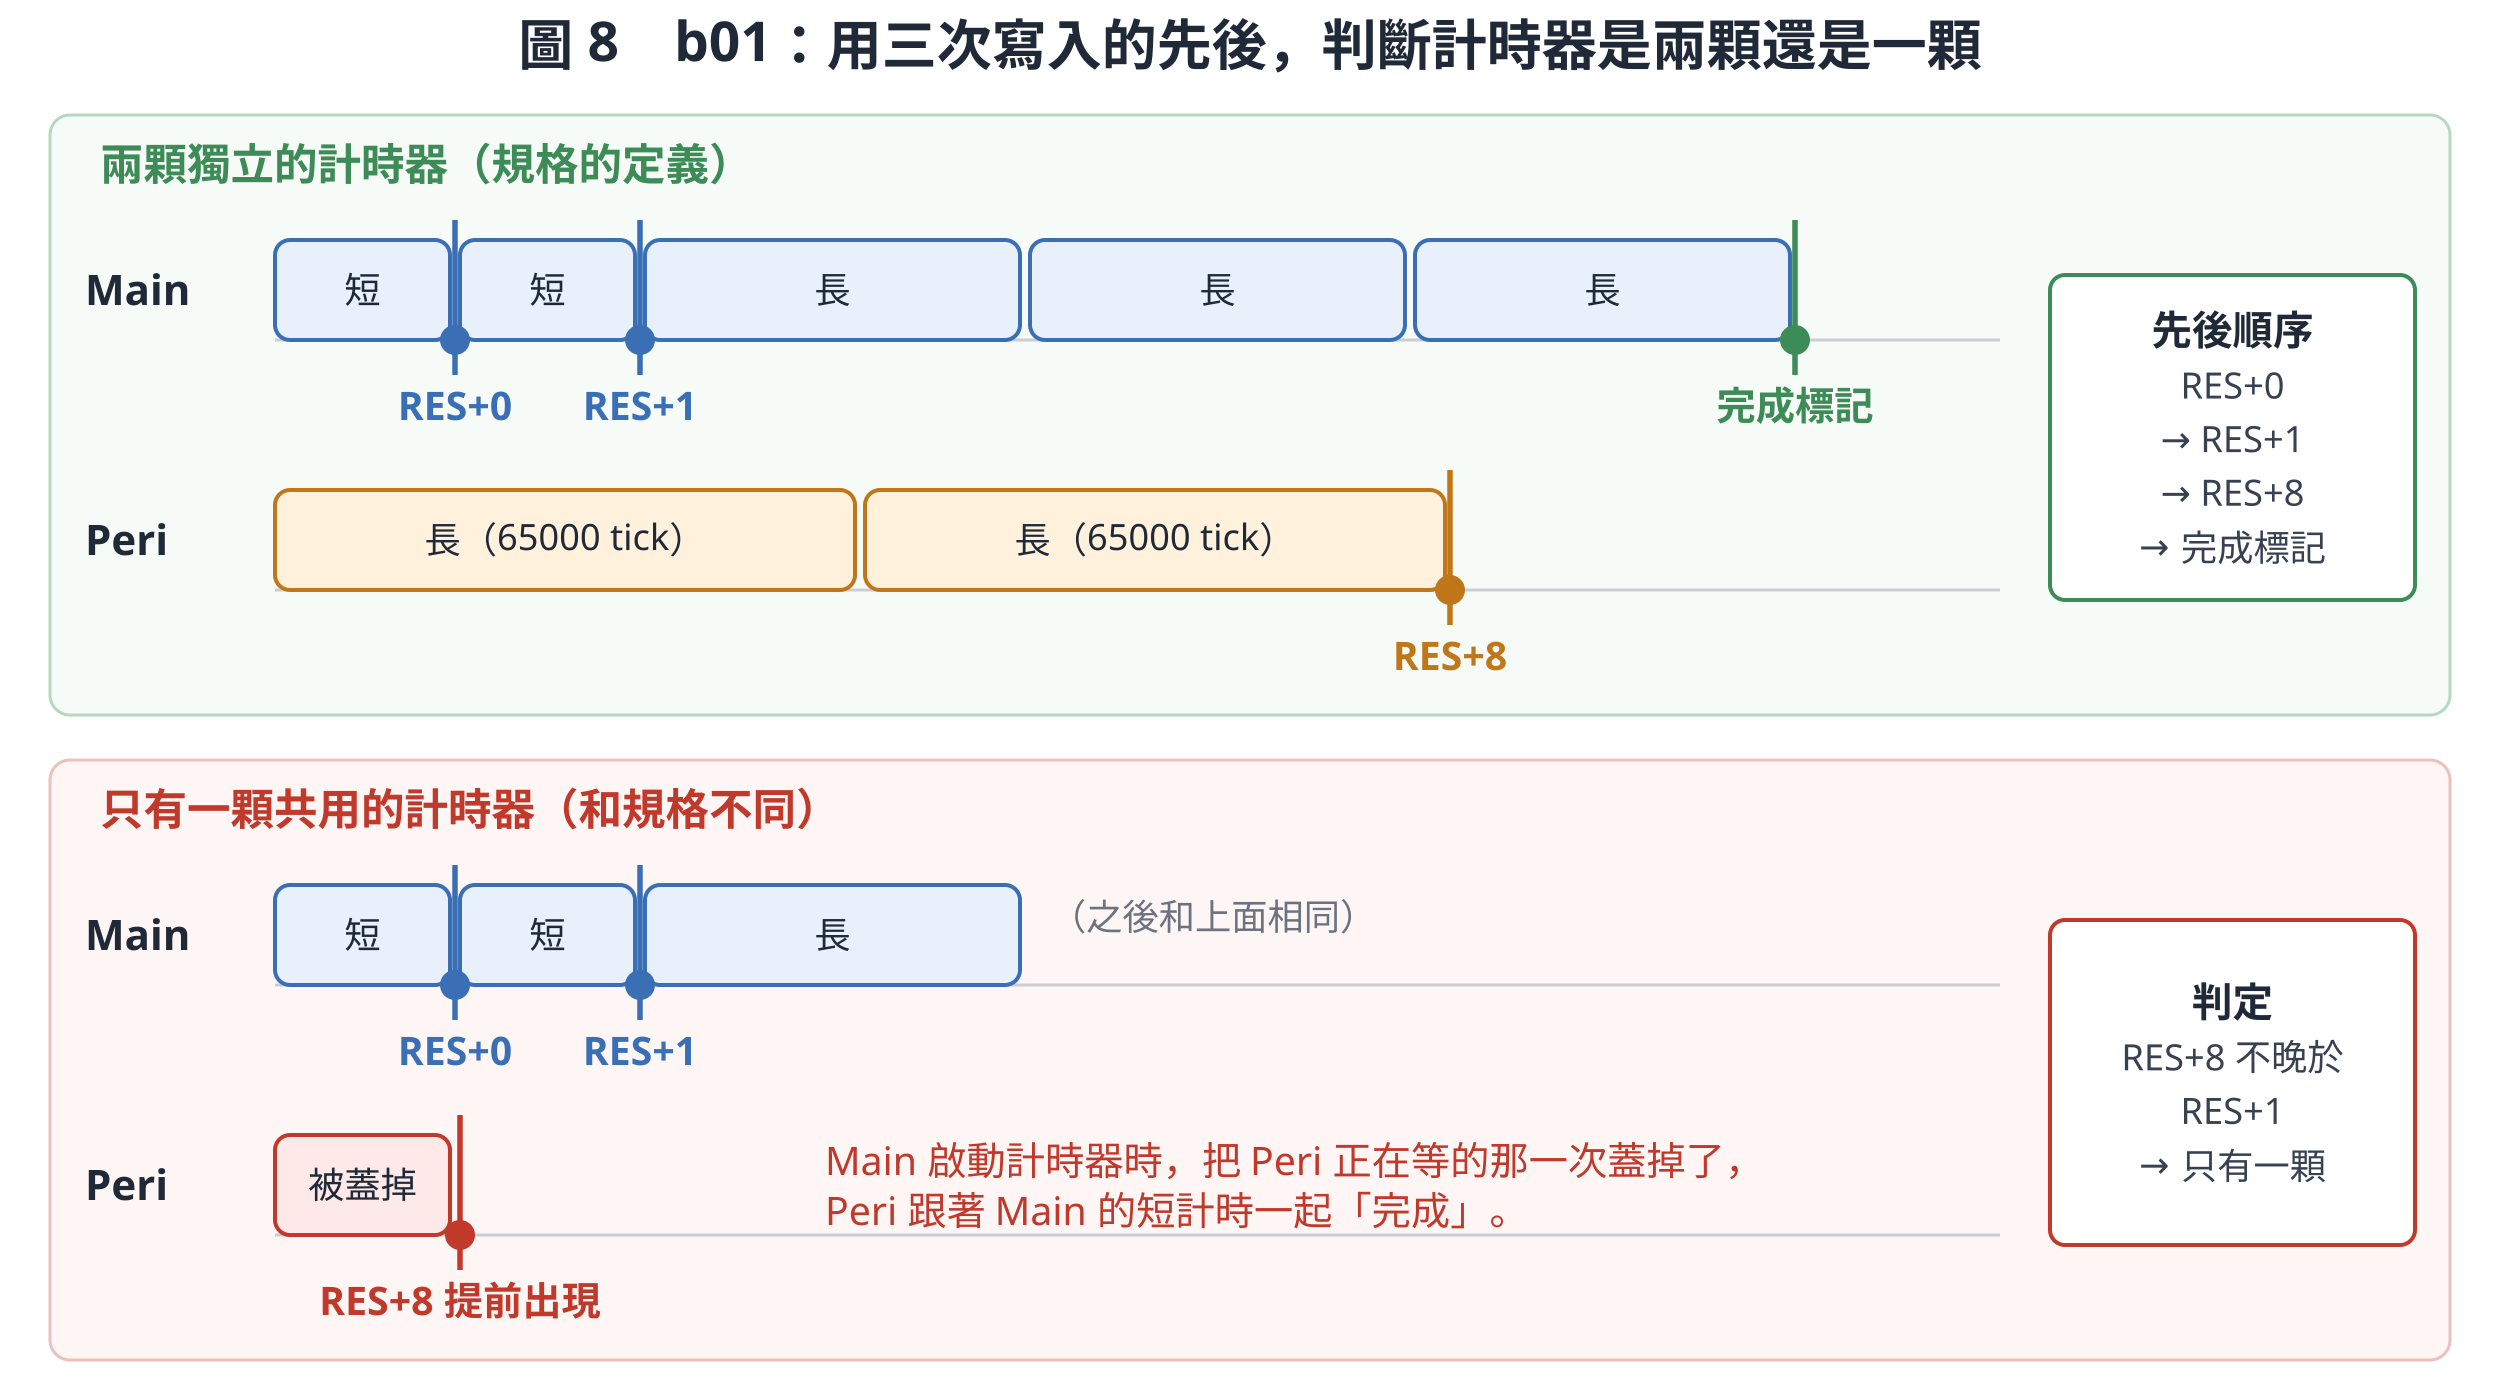
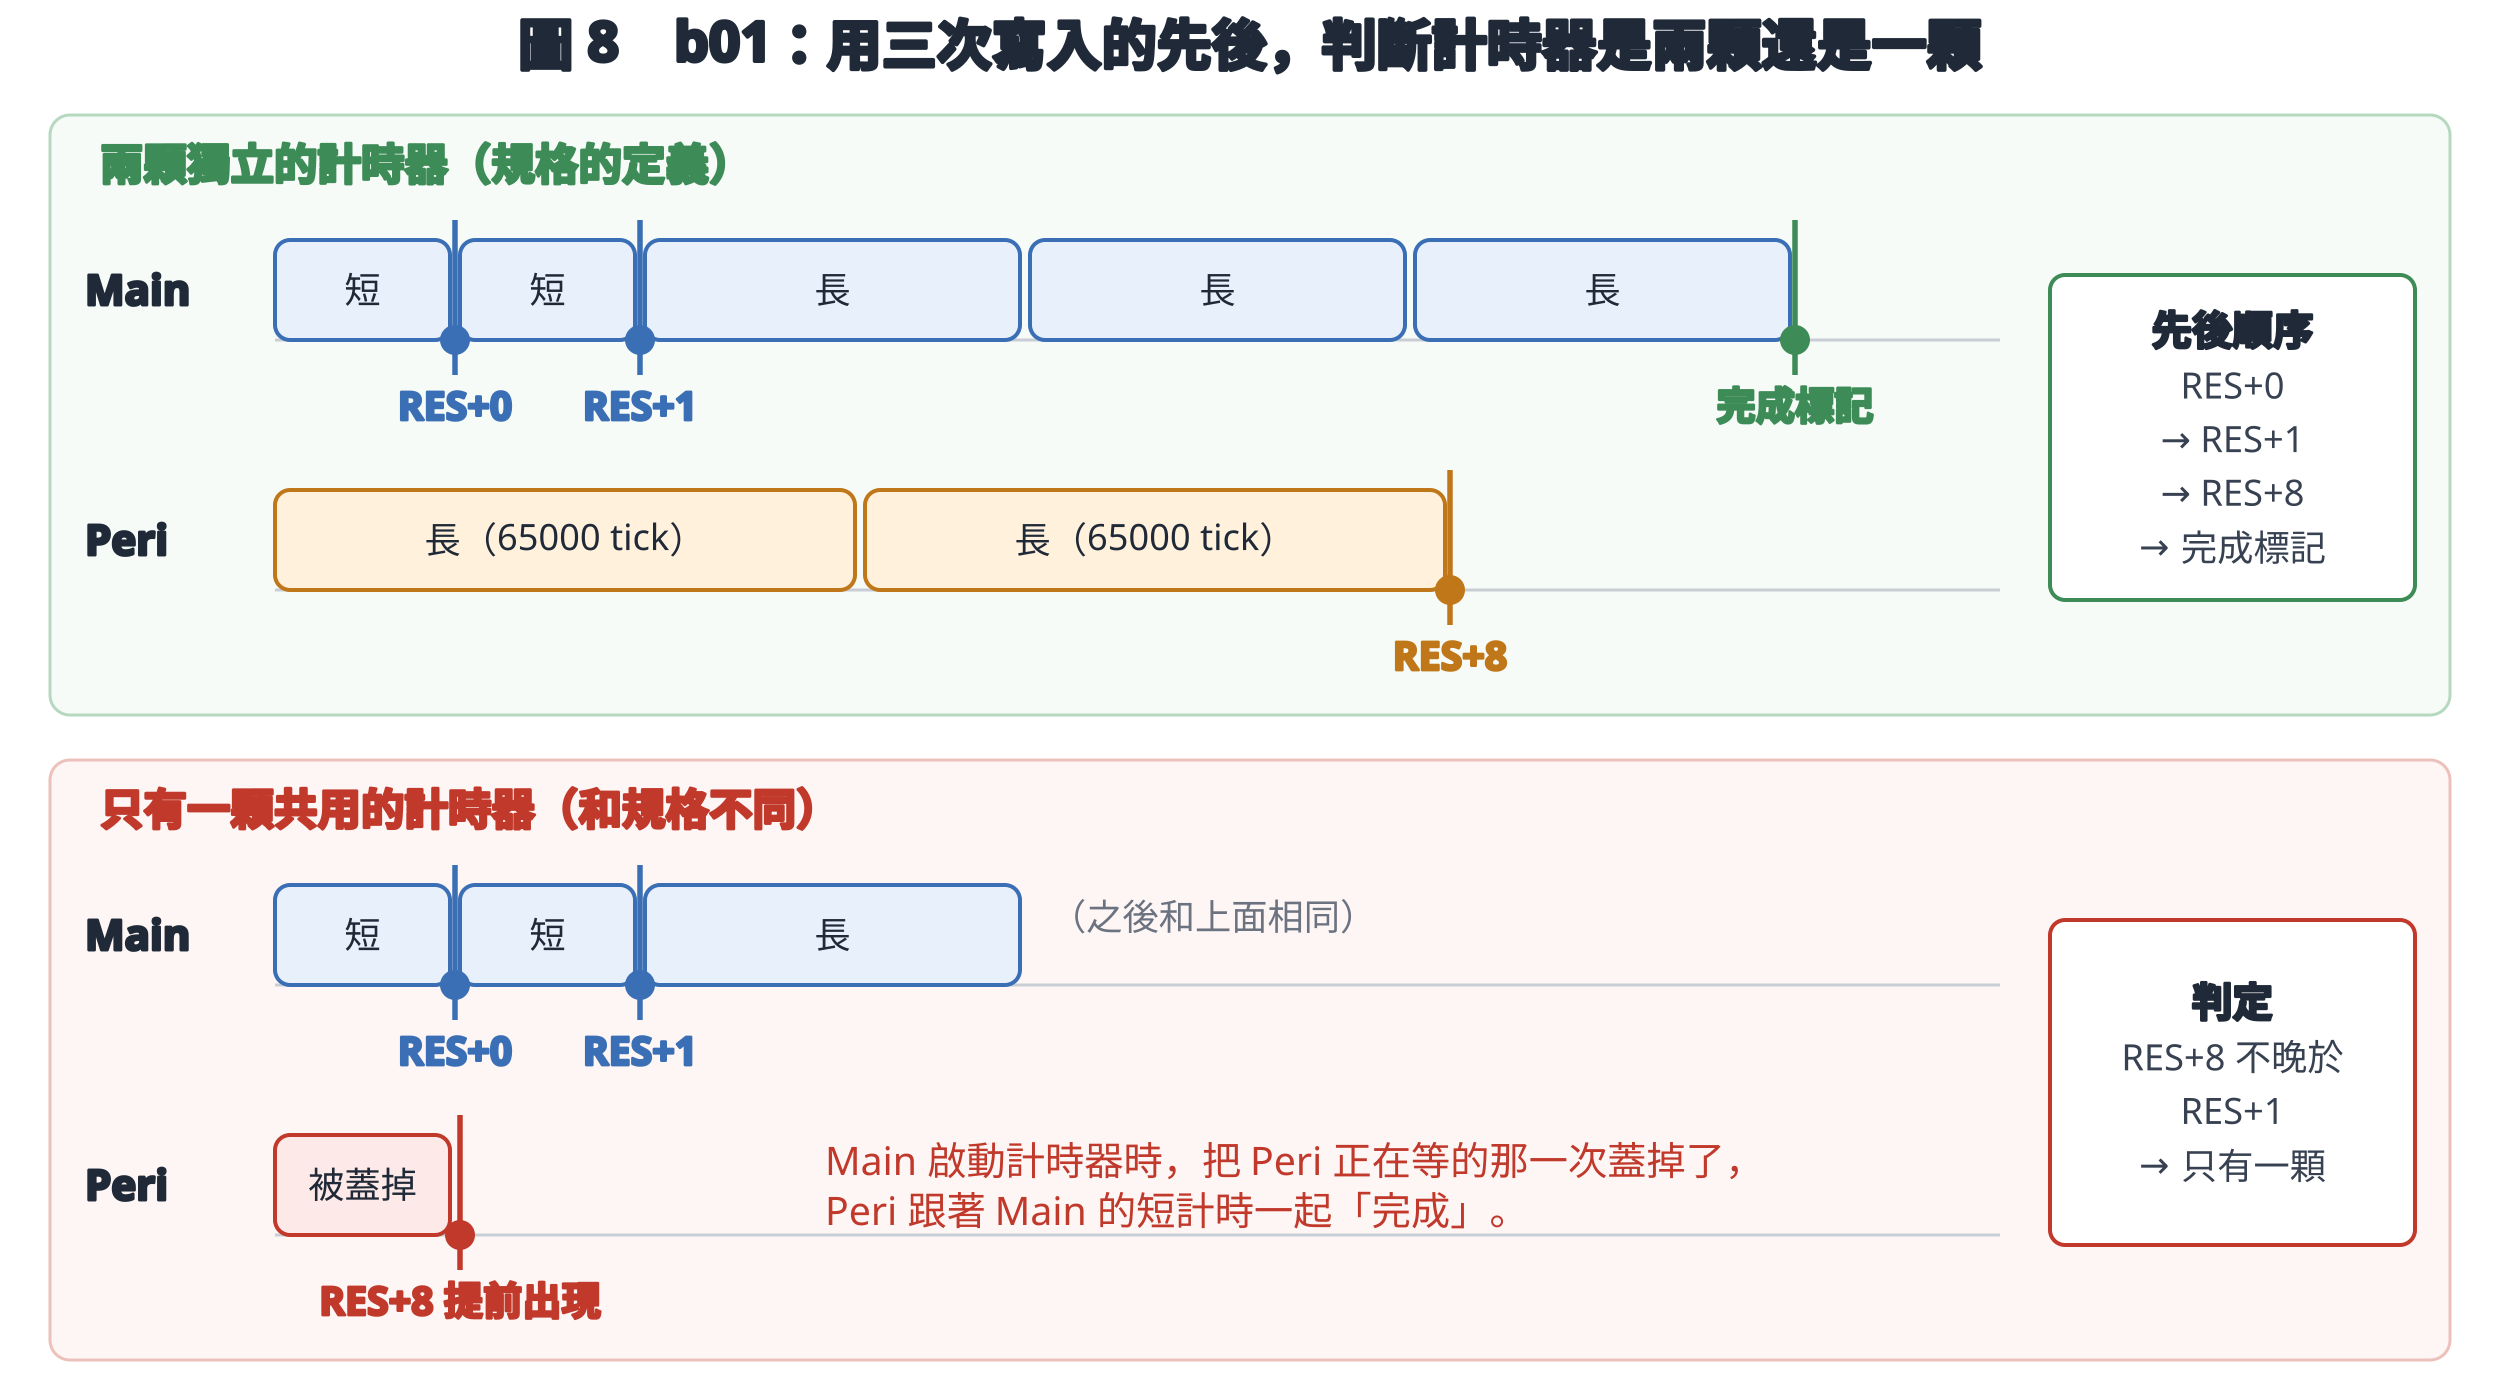
<svg xmlns="http://www.w3.org/2000/svg" width="1000" height="560" viewBox="0 0 1000 560">
  <rect x="0" y="0" width="1000" height="560" fill="#ffffff" />
-   <text x="500" y="26" font-family="WenQuanYi Zen Hei" font-size="22.0" font-weight="bold" text-anchor="middle" fill="#1f2937">圖 8　b01：用三次寫入的先後，判斷計時器是兩顆還是一顆</text>
+   <text x="500" y="26" font-family="WenQuanYi Zen Hei" font-size="22.0" font-weight="bold" text-anchor="middle" fill="#1f2937" stroke="#1f2937" stroke-width="1.54" stroke-linejoin="round">圖 8　b01：用三次寫入的先後，判斷計時器是兩顆還是一顆</text>
  <rect x="20" y="46" width="960" height="240" rx="8" fill="#f6fbf7" stroke="#b5d8bf" stroke-width="1.2" />
-   <text x="40" y="72" font-family="WenQuanYi Zen Hei" font-size="17.4" font-weight="bold" text-anchor="start" fill="#3d8b56">兩顆獨立的計時器（規格的定義）</text>
-   <text x="34" y="122" font-family="WenQuanYi Zen Hei" font-size="16.8" font-weight="bold" text-anchor="start" fill="#1f2937">Main</text>
+   <text x="40" y="72" font-family="WenQuanYi Zen Hei" font-size="17.4" font-weight="bold" text-anchor="start" fill="#3d8b56" stroke="#3d8b56" stroke-width="1.22" stroke-linejoin="round">兩顆獨立的計時器（規格的定義）</text>
+   <text x="34" y="122" font-family="WenQuanYi Zen Hei" font-size="16.8" font-weight="bold" text-anchor="start" fill="#1f2937" stroke="#1f2937" stroke-width="1.18" stroke-linejoin="round">Main</text>
  <line x1="110" y1="136" x2="800" y2="136" stroke="#c9ced6" stroke-width="1.2" />
  <rect x="110" y="96" width="70" height="40" rx="6" fill="#e8f0fb" stroke="#3b6fb5" stroke-width="1.6" />
  <text x="145.0" y="121.22" font-family="WenQuanYi Zen Hei" font-size="14.5" font-weight="normal" text-anchor="middle" fill="#1f2937">短</text>
  <rect x="184" y="96" width="70" height="40" rx="6" fill="#e8f0fb" stroke="#3b6fb5" stroke-width="1.6" />
  <text x="219.0" y="121.22" font-family="WenQuanYi Zen Hei" font-size="14.5" font-weight="normal" text-anchor="middle" fill="#1f2937">短</text>
  <rect x="258" y="96" width="150" height="40" rx="6" fill="#e8f0fb" stroke="#3b6fb5" stroke-width="1.6" />
  <text x="333.0" y="121.22" font-family="WenQuanYi Zen Hei" font-size="14.5" font-weight="normal" text-anchor="middle" fill="#1f2937">長</text>
  <rect x="412" y="96" width="150" height="40" rx="6" fill="#e8f0fb" stroke="#3b6fb5" stroke-width="1.6" />
  <text x="487.0" y="121.22" font-family="WenQuanYi Zen Hei" font-size="14.5" font-weight="normal" text-anchor="middle" fill="#1f2937">長</text>
  <rect x="566" y="96" width="150" height="40" rx="6" fill="#e8f0fb" stroke="#3b6fb5" stroke-width="1.6" />
  <text x="641.0" y="121.22" font-family="WenQuanYi Zen Hei" font-size="14.5" font-weight="normal" text-anchor="middle" fill="#1f2937">長</text>
  <line x1="182" y1="88" x2="182" y2="150" stroke="#3b6fb5" stroke-width="2.2" />
  <circle cx="182" cy="136" r="6" fill="#3b6fb5" />
-   <text x="182" y="168" font-family="WenQuanYi Zen Hei" font-size="15.7" font-weight="bold" text-anchor="middle" fill="#3b6fb5">RES+0</text>
+   <text x="182" y="168" font-family="WenQuanYi Zen Hei" font-size="15.7" font-weight="bold" text-anchor="middle" fill="#3b6fb5" stroke="#3b6fb5" stroke-width="1.1" stroke-linejoin="round">RES+0</text>
  <line x1="256" y1="88" x2="256" y2="150" stroke="#3b6fb5" stroke-width="2.2" />
  <circle cx="256" cy="136" r="6" fill="#3b6fb5" />
-   <text x="256" y="168" font-family="WenQuanYi Zen Hei" font-size="15.7" font-weight="bold" text-anchor="middle" fill="#3b6fb5">RES+1</text>
+   <text x="256" y="168" font-family="WenQuanYi Zen Hei" font-size="15.7" font-weight="bold" text-anchor="middle" fill="#3b6fb5" stroke="#3b6fb5" stroke-width="1.1" stroke-linejoin="round">RES+1</text>
  <line x1="718" y1="88" x2="718" y2="150" stroke="#3d8b56" stroke-width="2.2" />
  <circle cx="718" cy="136" r="6" fill="#3d8b56" />
-   <text x="718" y="168" font-family="WenQuanYi Zen Hei" font-size="15.7" font-weight="bold" text-anchor="middle" fill="#3d8b56">完成標記</text>
-   <text x="34" y="222" font-family="WenQuanYi Zen Hei" font-size="16.8" font-weight="bold" text-anchor="start" fill="#1f2937">Peri</text>
+   <text x="718" y="168" font-family="WenQuanYi Zen Hei" font-size="15.7" font-weight="bold" text-anchor="middle" fill="#3d8b56" stroke="#3d8b56" stroke-width="1.1" stroke-linejoin="round">完成標記</text>
+   <text x="34" y="222" font-family="WenQuanYi Zen Hei" font-size="16.8" font-weight="bold" text-anchor="start" fill="#1f2937" stroke="#1f2937" stroke-width="1.18" stroke-linejoin="round">Peri</text>
  <line x1="110" y1="236" x2="800" y2="236" stroke="#c9ced6" stroke-width="1.2" />
  <rect x="110" y="196" width="232" height="40" rx="6" fill="#fff1dc" stroke="#c0771a" stroke-width="1.6" />
  <text x="226.0" y="221.22" font-family="WenQuanYi Zen Hei" font-size="14.5" font-weight="normal" text-anchor="middle" fill="#1f2937">長（65000 tick）</text>
  <rect x="346" y="196" width="232" height="40" rx="6" fill="#fff1dc" stroke="#c0771a" stroke-width="1.6" />
  <text x="462.0" y="221.22" font-family="WenQuanYi Zen Hei" font-size="14.5" font-weight="normal" text-anchor="middle" fill="#1f2937">長（65000 tick）</text>
  <line x1="580" y1="188" x2="580" y2="250" stroke="#c0771a" stroke-width="2.2" />
  <circle cx="580" cy="236" r="6" fill="#c0771a" />
-   <text x="580" y="268" font-family="WenQuanYi Zen Hei" font-size="15.7" font-weight="bold" text-anchor="middle" fill="#c0771a">RES+8</text>
+   <text x="580" y="268" font-family="WenQuanYi Zen Hei" font-size="15.7" font-weight="bold" text-anchor="middle" fill="#c0771a" stroke="#c0771a" stroke-width="1.1" stroke-linejoin="round">RES+8</text>
  <rect x="820" y="110" width="146" height="130" rx="6" fill="#ffffff" stroke="#3d8b56" stroke-width="1.6" />
-   <text x="893.0" y="137.973" font-family="WenQuanYi Zen Hei" font-size="16.2" font-weight="bold" text-anchor="middle" fill="#1f2937">先後順序</text>
+   <text x="893.0" y="137.973" font-family="WenQuanYi Zen Hei" font-size="16.2" font-weight="bold" text-anchor="middle" fill="#1f2937" stroke="#1f2937" stroke-width="1.13" stroke-linejoin="round">先後順序</text>
  <text x="893.0" y="159.41" font-family="WenQuanYi Zen Hei" font-size="14.5" font-weight="normal" text-anchor="middle" fill="#374151">RES+0</text>
  <text x="893.0" y="180.846" font-family="WenQuanYi Zen Hei" font-size="14.5" font-weight="normal" text-anchor="middle" fill="#374151">→ RES+1</text>
  <text x="893.0" y="202.283" font-family="WenQuanYi Zen Hei" font-size="14.5" font-weight="normal" text-anchor="middle" fill="#374151">→ RES+8</text>
  <text x="893.0" y="223.72" font-family="WenQuanYi Zen Hei" font-size="14.5" font-weight="normal" text-anchor="middle" fill="#374151">→ 完成標記</text>
  <rect x="20" y="304" width="960" height="240" rx="8" fill="#fef6f5" stroke="#ecc0bb" stroke-width="1.2" />
-   <text x="40" y="330" font-family="WenQuanYi Zen Hei" font-size="17.4" font-weight="bold" text-anchor="start" fill="#c0392b">只有一顆共用的計時器（和規格不同）</text>
-   <text x="34" y="380" font-family="WenQuanYi Zen Hei" font-size="16.8" font-weight="bold" text-anchor="start" fill="#1f2937">Main</text>
+   <text x="40" y="330" font-family="WenQuanYi Zen Hei" font-size="17.4" font-weight="bold" text-anchor="start" fill="#c0392b" stroke="#c0392b" stroke-width="1.22" stroke-linejoin="round">只有一顆共用的計時器（和規格不同）</text>
+   <text x="34" y="380" font-family="WenQuanYi Zen Hei" font-size="16.8" font-weight="bold" text-anchor="start" fill="#1f2937" stroke="#1f2937" stroke-width="1.18" stroke-linejoin="round">Main</text>
  <line x1="110" y1="394" x2="800" y2="394" stroke="#c9ced6" stroke-width="1.2" />
  <rect x="110" y="354" width="70" height="40" rx="6" fill="#e8f0fb" stroke="#3b6fb5" stroke-width="1.6" />
  <text x="145.0" y="379.22" font-family="WenQuanYi Zen Hei" font-size="14.5" font-weight="normal" text-anchor="middle" fill="#1f2937">短</text>
  <rect x="184" y="354" width="70" height="40" rx="6" fill="#e8f0fb" stroke="#3b6fb5" stroke-width="1.6" />
  <text x="219.0" y="379.22" font-family="WenQuanYi Zen Hei" font-size="14.5" font-weight="normal" text-anchor="middle" fill="#1f2937">短</text>
  <rect x="258" y="354" width="150" height="40" rx="6" fill="#e8f0fb" stroke="#3b6fb5" stroke-width="1.6" />
  <text x="333.0" y="379.22" font-family="WenQuanYi Zen Hei" font-size="14.5" font-weight="normal" text-anchor="middle" fill="#1f2937">長</text>
  <line x1="182" y1="346" x2="182" y2="408" stroke="#3b6fb5" stroke-width="2.2" />
  <circle cx="182" cy="394" r="6" fill="#3b6fb5" />
-   <text x="182" y="426" font-family="WenQuanYi Zen Hei" font-size="15.7" font-weight="bold" text-anchor="middle" fill="#3b6fb5">RES+0</text>
+   <text x="182" y="426" font-family="WenQuanYi Zen Hei" font-size="15.7" font-weight="bold" text-anchor="middle" fill="#3b6fb5" stroke="#3b6fb5" stroke-width="1.1" stroke-linejoin="round">RES+0</text>
  <line x1="256" y1="346" x2="256" y2="408" stroke="#3b6fb5" stroke-width="2.2" />
  <circle cx="256" cy="394" r="6" fill="#3b6fb5" />
-   <text x="256" y="426" font-family="WenQuanYi Zen Hei" font-size="15.7" font-weight="bold" text-anchor="middle" fill="#3b6fb5">RES+1</text>
-   <text x="34" y="480" font-family="WenQuanYi Zen Hei" font-size="16.8" font-weight="bold" text-anchor="start" fill="#1f2937">Peri</text>
+   <text x="256" y="426" font-family="WenQuanYi Zen Hei" font-size="15.7" font-weight="bold" text-anchor="middle" fill="#3b6fb5" stroke="#3b6fb5" stroke-width="1.1" stroke-linejoin="round">RES+1</text>
+   <text x="34" y="480" font-family="WenQuanYi Zen Hei" font-size="16.8" font-weight="bold" text-anchor="start" fill="#1f2937" stroke="#1f2937" stroke-width="1.18" stroke-linejoin="round">Peri</text>
  <line x1="110" y1="494" x2="800" y2="494" stroke="#c9ced6" stroke-width="1.2" />
  <rect x="110" y="454" width="70" height="40" rx="6" fill="#fde9e7" stroke="#c0392b" stroke-width="1.6" />
  <text x="145.0" y="479.22" font-family="WenQuanYi Zen Hei" font-size="14.5" font-weight="normal" text-anchor="middle" fill="#1f2937">被蓋掉</text>
  <line x1="184" y1="446" x2="184" y2="508" stroke="#c0392b" stroke-width="2.2" />
  <circle cx="184" cy="494" r="6" fill="#c0392b" />
-   <text x="184" y="526" font-family="WenQuanYi Zen Hei" font-size="15.7" font-weight="bold" text-anchor="middle" fill="#c0392b">RES+8 提前出現</text>
+   <text x="184" y="526" font-family="WenQuanYi Zen Hei" font-size="15.7" font-weight="bold" text-anchor="middle" fill="#c0392b" stroke="#c0392b" stroke-width="1.1" stroke-linejoin="round">RES+8 提前出現</text>
  <text x="420" y="372" font-family="WenQuanYi Zen Hei" font-size="14.5" font-weight="normal" text-anchor="start" fill="#6b7280">（之後和上面相同）</text>
  <text x="330" y="470" font-family="WenQuanYi Zen Hei" font-size="15.7" font-weight="normal" text-anchor="start" fill="#c0392b">Main 啟動計時器時，把 Peri 正在等的那一次蓋掉了，</text>
  <text x="330" y="490" font-family="WenQuanYi Zen Hei" font-size="15.7" font-weight="normal" text-anchor="start" fill="#c0392b">Peri 跟著 Main 的短計時一起「完成」。</text>
  <rect x="820" y="368" width="146" height="130" rx="6" fill="#ffffff" stroke="#c0392b" stroke-width="1.6" />
-   <text x="893.0" y="406.691" font-family="WenQuanYi Zen Hei" font-size="16.2" font-weight="bold" text-anchor="middle" fill="#1f2937">判定</text>
+   <text x="893.0" y="406.691" font-family="WenQuanYi Zen Hei" font-size="16.2" font-weight="bold" text-anchor="middle" fill="#1f2937" stroke="#1f2937" stroke-width="1.13" stroke-linejoin="round">判定</text>
  <text x="893.0" y="428.128" font-family="WenQuanYi Zen Hei" font-size="14.5" font-weight="normal" text-anchor="middle" fill="#374151">RES+8 不晚於</text>
  <text x="893.0" y="449.565" font-family="WenQuanYi Zen Hei" font-size="14.5" font-weight="normal" text-anchor="middle" fill="#374151">RES+1</text>
  <text x="893.0" y="471.002" font-family="WenQuanYi Zen Hei" font-size="14.5" font-weight="normal" text-anchor="middle" fill="#374151">→ 只有一顆</text>
</svg>
